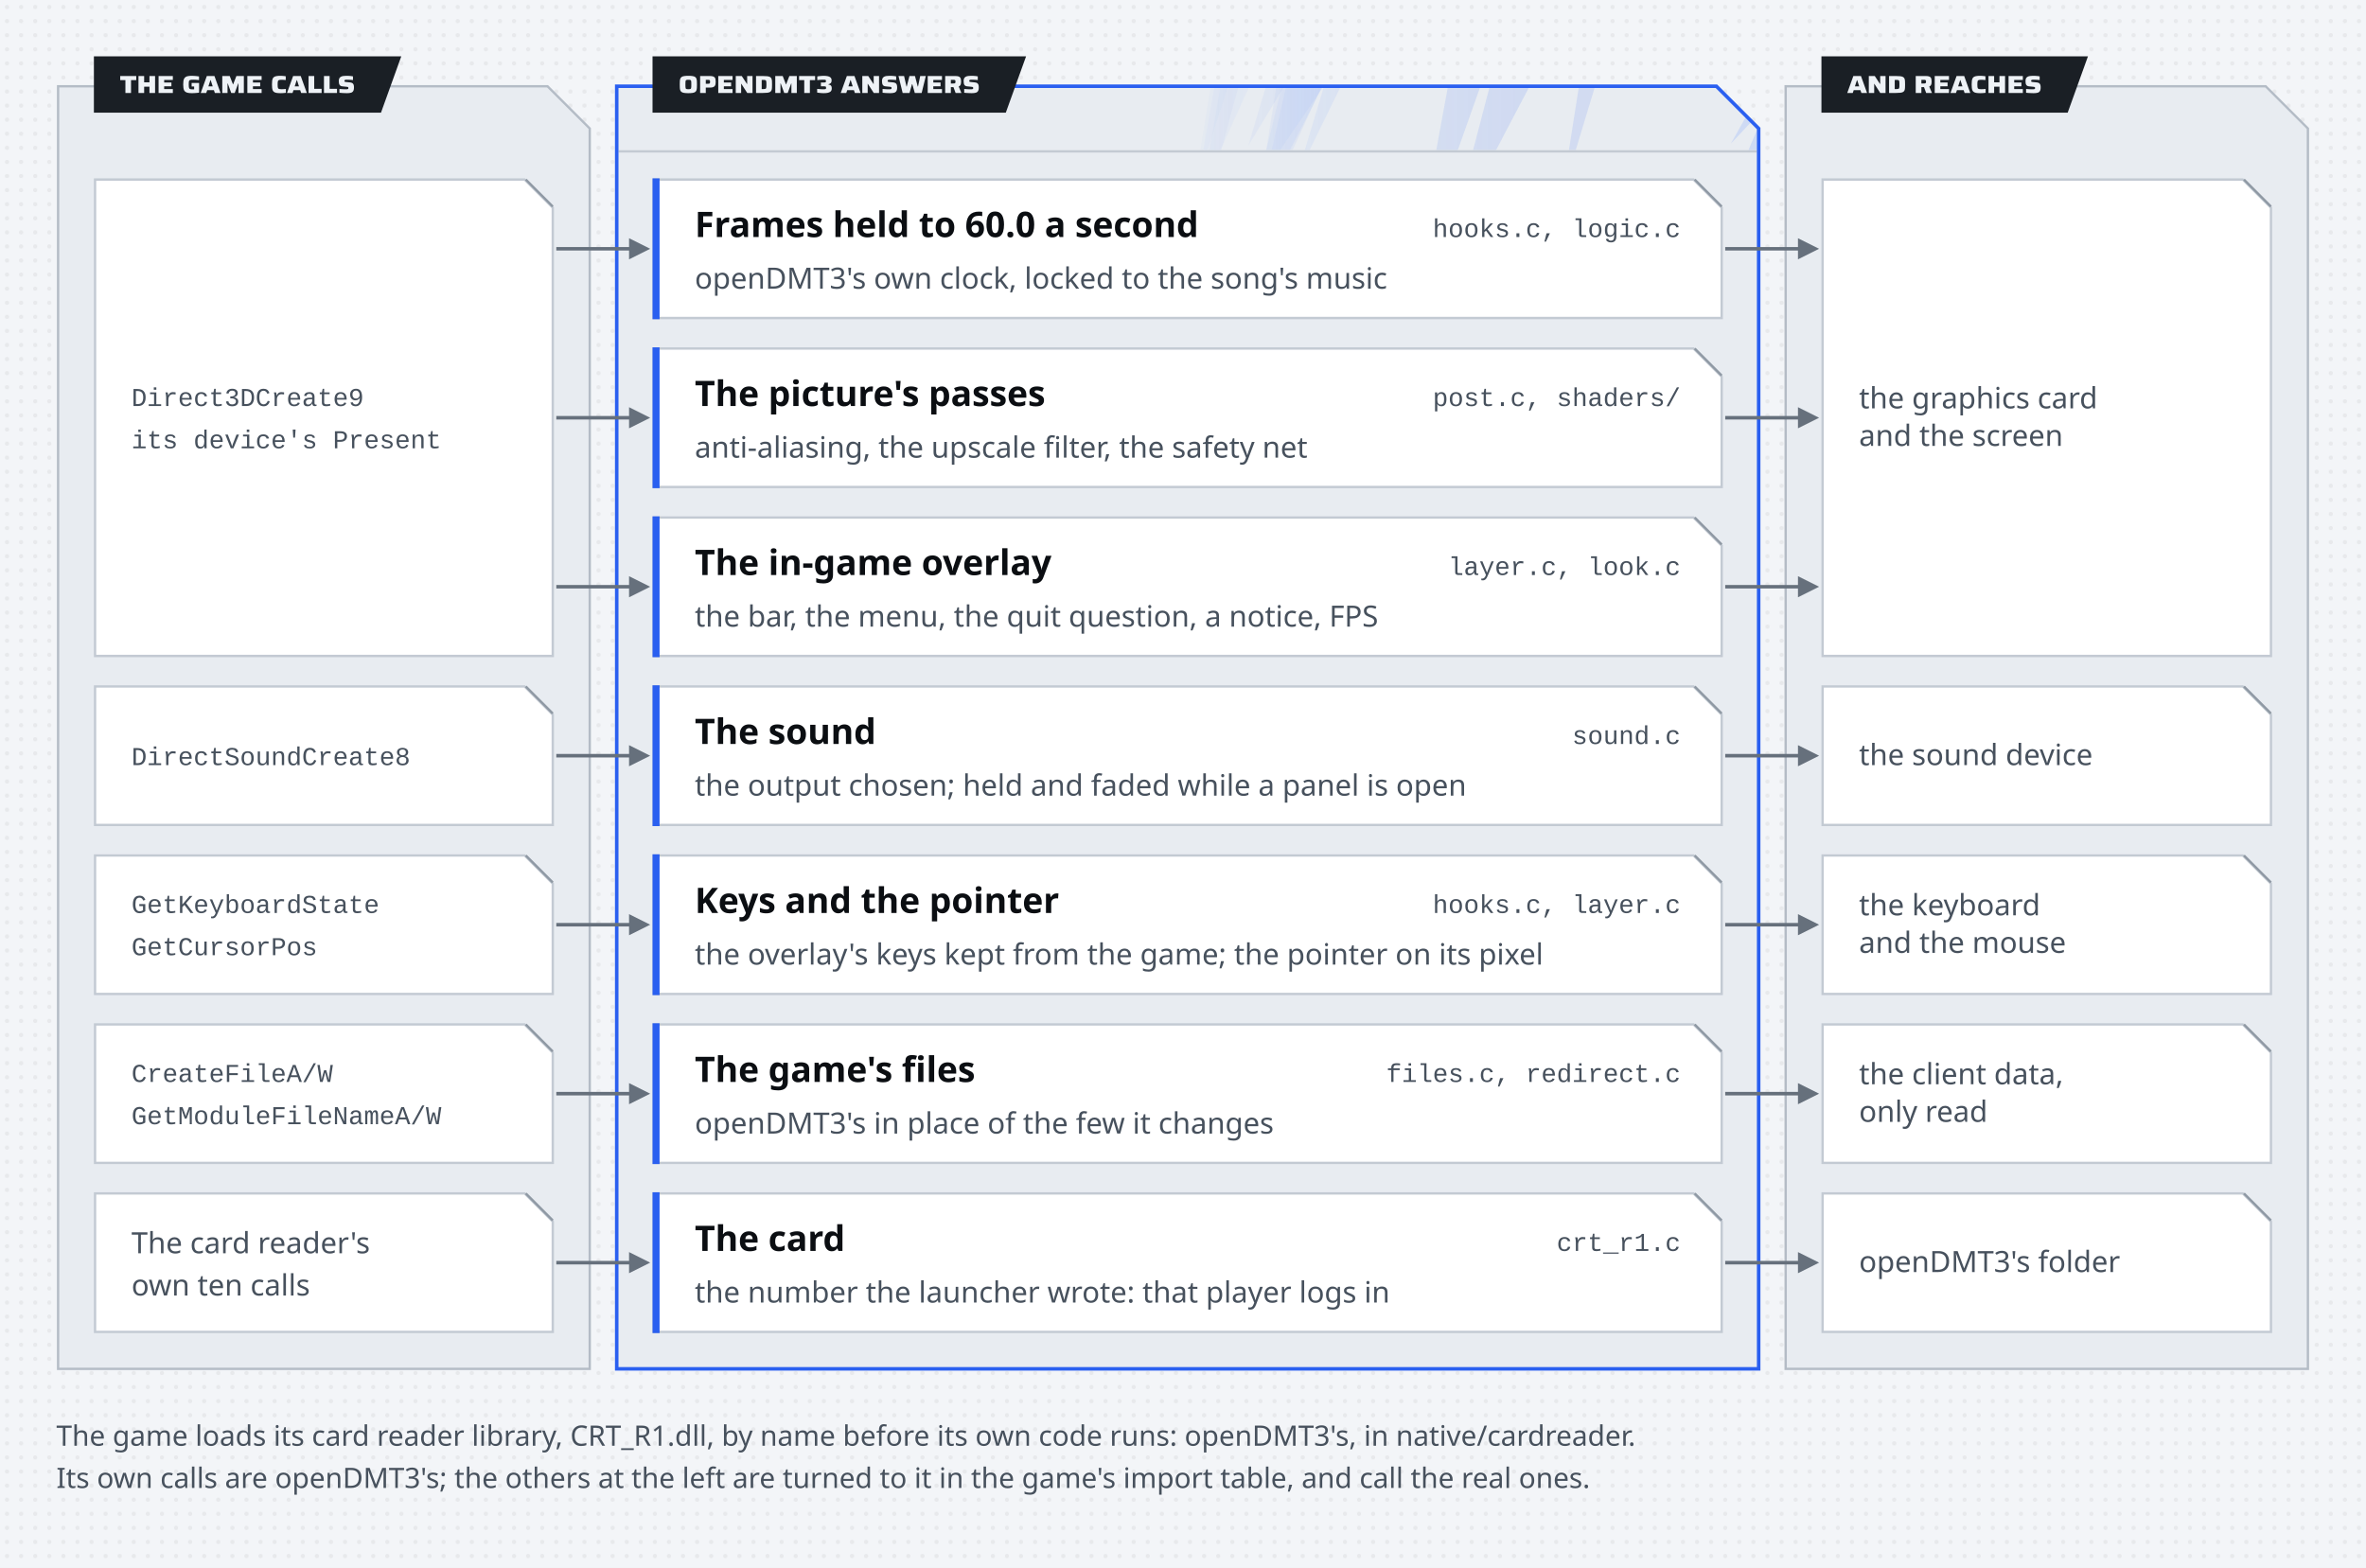
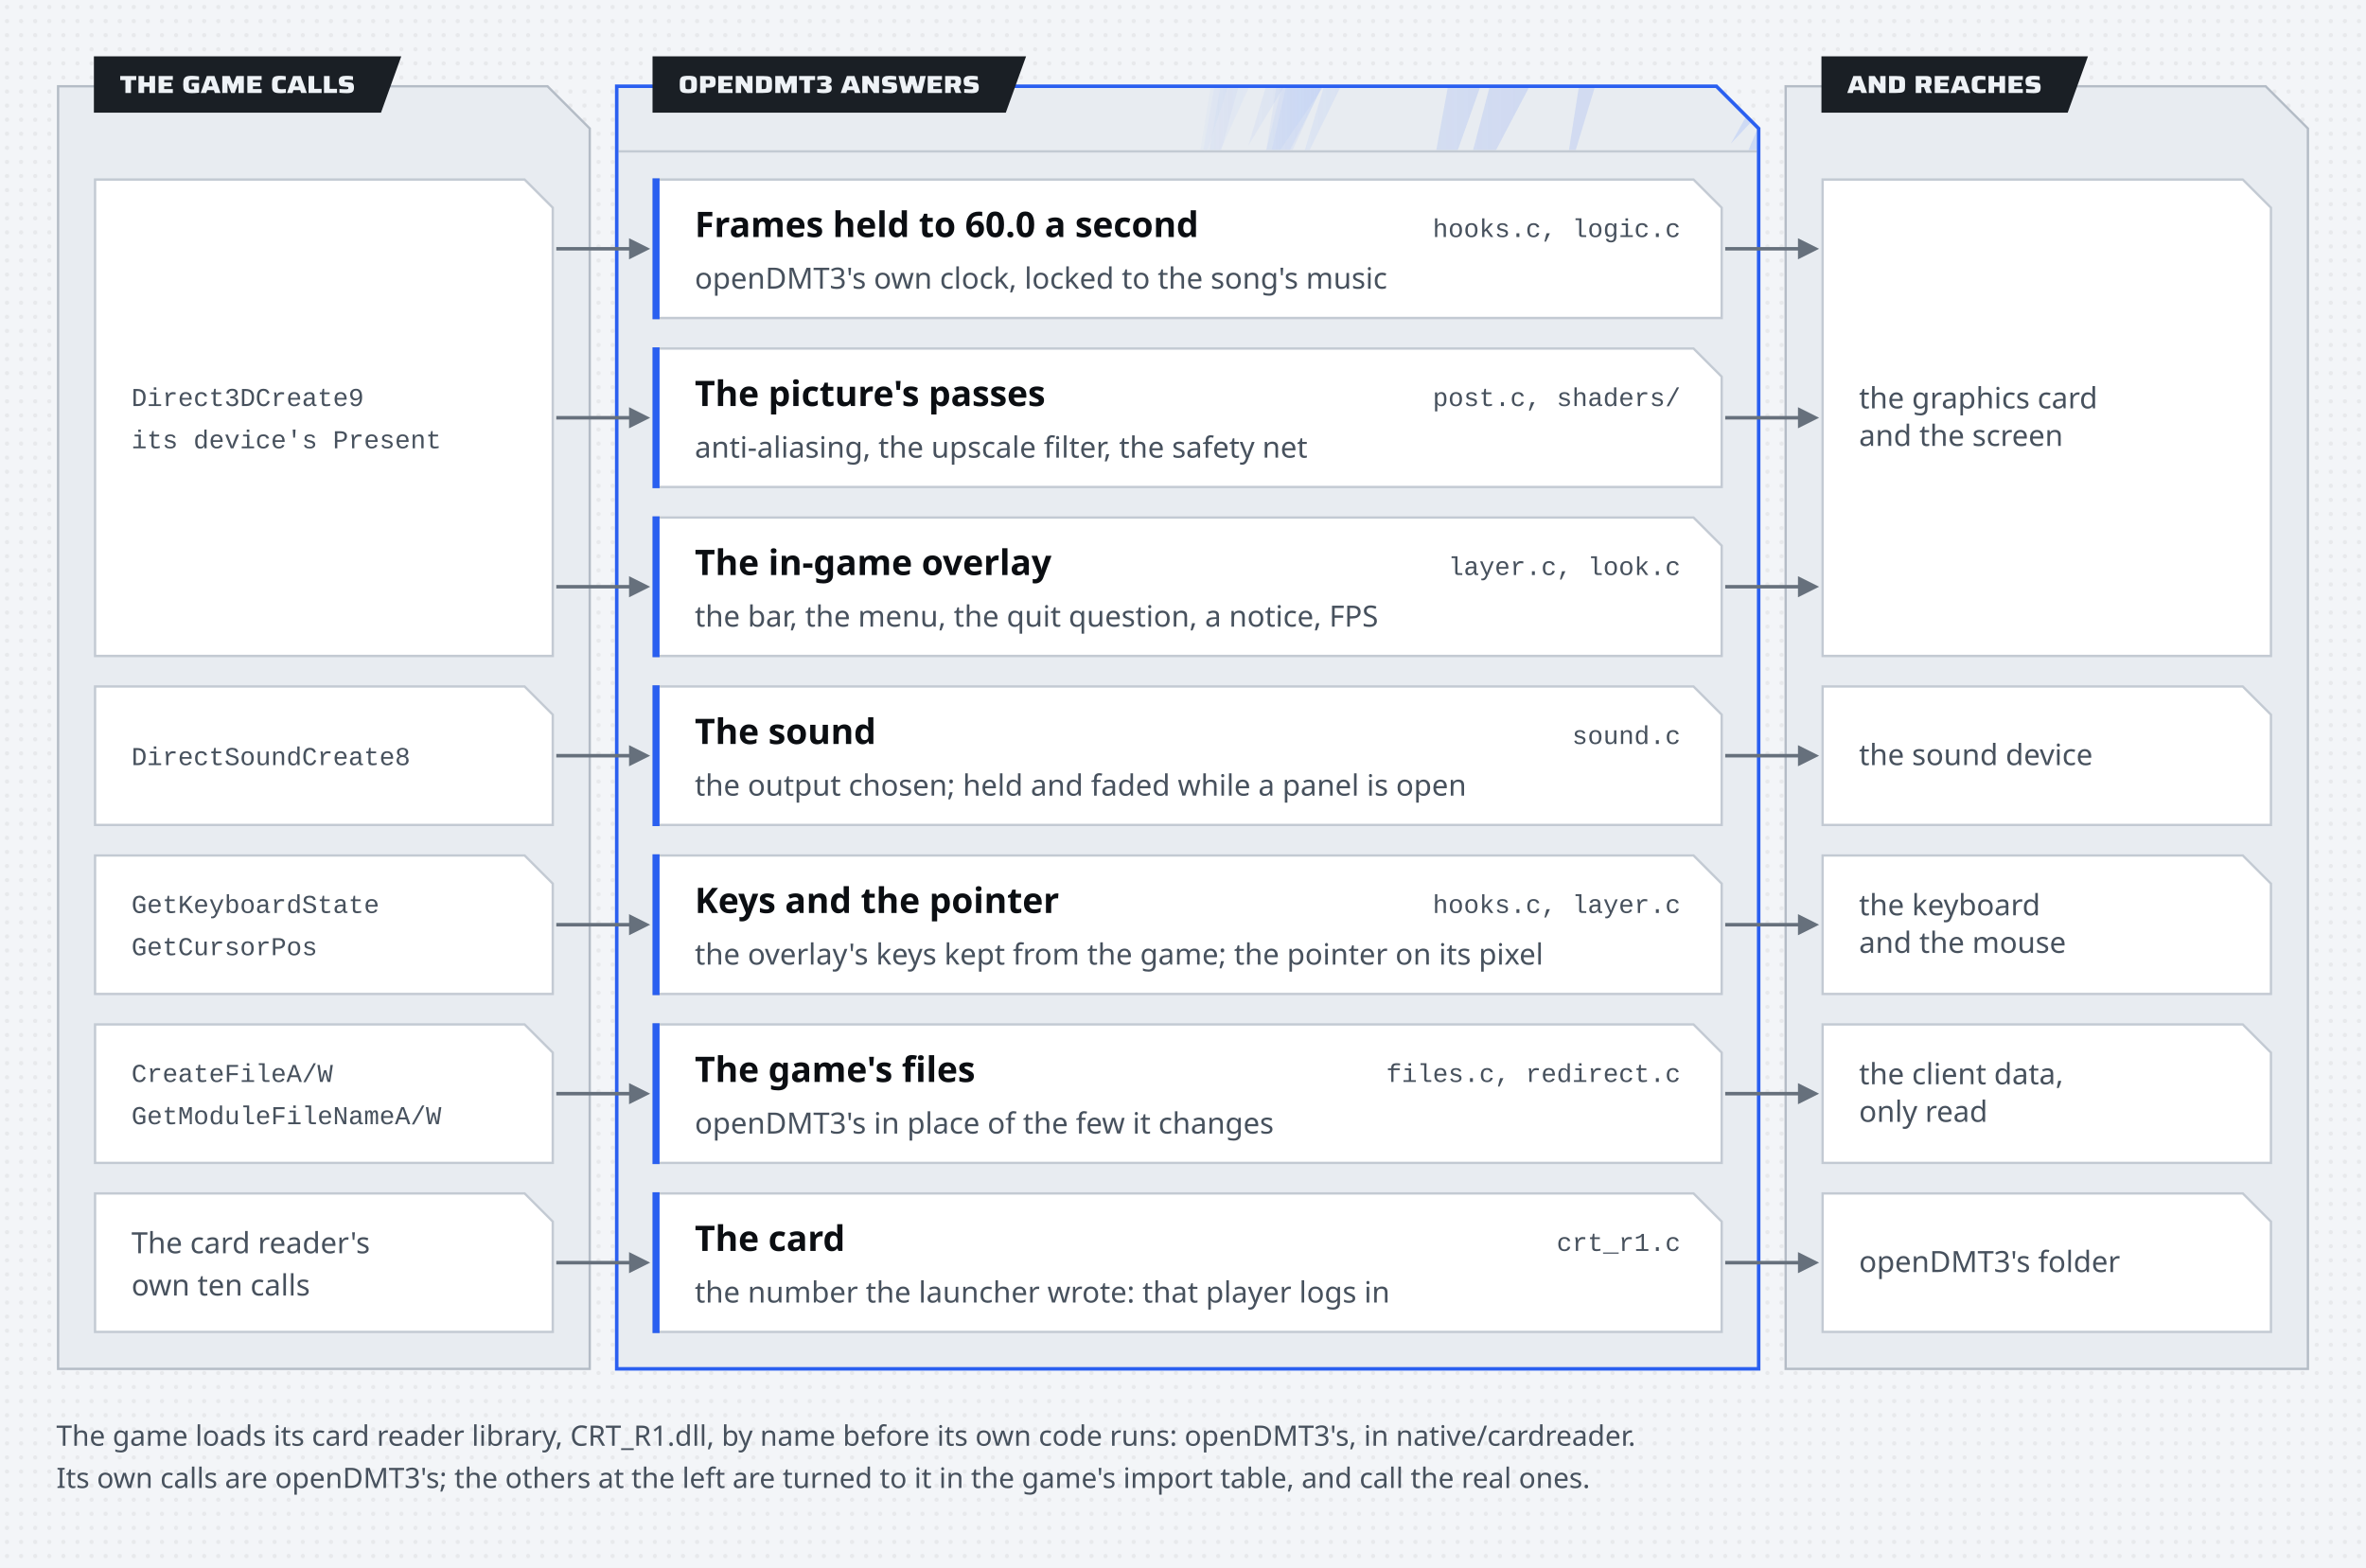
<svg xmlns="http://www.w3.org/2000/svg" viewBox="-24 -24 1008 668" width="1008" height="668" font-family="Pretendard, -apple-system, BlinkMacSystemFont, 'Segoe UI', 'Noto Sans', 'Malgun Gothic', Helvetica, Arial, sans-serif" role="img" aria-label="What openDMT3's card reader library does inside the game's process. The game loads CRT_R1.dll by name before its own code runs: its own calls are openDMT3's, and the game's other calls here are turned to openDMT3's in its import table, which call the real ones. At Direct3D 9's Present: frames held to 60.0 a second, locked to the song's music (hooks.c, logic.c); the picture's passes, anti-aliasing then the upscale filter, with the safety net (post.c, shaders/); and the in-game overlay drawn over the picture (layer.c, look.c, text.c), to the graphics card and the screen. DirectSound: the chosen output, and the music held and faded while a panel is open (sound.c). GetKeyboardState and GetCursorPos: the overlay's keys and clicks never reach the game, and the pointer meets the game pixel under it (hooks.c, layer.c, logic.c). The game's file calls: openDMT3's files in place of the few it changes, the client data only read (files.c, redirect.c). The card reader's own calls: the card number the launcher wrote, so the game logs that player in (crt_r1.c).">
  <defs>
    <clipPath id="sh1">
      <path d="M239.5,13.5 H707.5 L724.5,30.5 V40 H239.5 Z" />
    </clipPath>
    <linearGradient id="ramp3" gradientUnits="userSpaceOnUse" x1="457.6" x2="628.4" y1="0" y2="0">
      <stop offset="0" stop-color="#fff" stop-opacity="0" />
      <stop offset="1" stop-color="#fff" />
    </linearGradient>
    <mask id="fade2">
      <rect x="238" y="12" width="488" height="28" fill="url(#ramp3)" />
    </mask>
    <clipPath id="card4">
      <path d="M16,52 H200 L212,64 V256 H16 Z" />
    </clipPath>
    <clipPath id="card5">
      <path d="M254,52 H698 L710,64 V112 H254 Z" />
    </clipPath>
    <clipPath id="card6">
      <path d="M254,124 H698 L710,136 V184 H254 Z" />
    </clipPath>
    <clipPath id="card7">
      <path d="M254,196 H698 L710,208 V256 H254 Z" />
    </clipPath>
    <clipPath id="card8">
      <path d="M752,52 H932 L944,64 V256 H752 Z" />
    </clipPath>
    <clipPath id="card9">
      <path d="M16,268 H200 L212,280 V328 H16 Z" />
    </clipPath>
    <clipPath id="card10">
      <path d="M254,268 H698 L710,280 V328 H254 Z" />
    </clipPath>
    <clipPath id="card11">
      <path d="M752,268 H932 L944,280 V328 H752 Z" />
    </clipPath>
    <clipPath id="card12">
      <path d="M16,340 H200 L212,352 V400 H16 Z" />
    </clipPath>
    <clipPath id="card13">
      <path d="M254,340 H698 L710,352 V400 H254 Z" />
    </clipPath>
    <clipPath id="card14">
      <path d="M752,340 H932 L944,352 V400 H752 Z" />
    </clipPath>
    <clipPath id="card15">
      <path d="M16,412 H200 L212,424 V472 H16 Z" />
    </clipPath>
    <clipPath id="card16">
      <path d="M254,412 H698 L710,424 V472 H254 Z" />
    </clipPath>
    <clipPath id="card17">
      <path d="M752,412 H932 L944,424 V472 H752 Z" />
    </clipPath>
    <clipPath id="card18">
      <path d="M16,484 H200 L212,496 V544 H16 Z" />
    </clipPath>
    <clipPath id="card19">
      <path d="M254,484 H698 L710,496 V544 H254 Z" />
    </clipPath>
    <clipPath id="card20">
      <path d="M752,484 H932 L944,496 V544 H752 Z" />
    </clipPath>
    <pattern id="dots-light" width="6" height="6" patternUnits="userSpaceOnUse">
      <circle cx="3" cy="3" r="0.9" fill="#0b0e12" fill-opacity="0.05" />
    </pattern>
  </defs>
  <rect x="-24" y="-24" width="1008" height="668" fill="#f3f5f8" />
  <rect x="-24" y="-24" width="1008" height="668" fill="url(#dots-light)" />
  <path d="M0.75,12.75 H209.25 L227.25,30.75 V559.25 H0.75 Z" fill="#e8ecf1" />
  <path d="M0.75,12.75 H209.25 L227.25,30.75 V559.25 H0.75 Z" fill="none" stroke="#b4bcc6" stroke-width="1" />
  <path d="M16,0 H146.957 L138.317,24 H16 Z" fill="#1a1f25" />
  <path fill="#eef2f6" d="M29.43 15.61V10.15H27.22V8.39H34.05V10.15H31.82V15.61Z M35 15.61V8.39H37.41V11.07H39.67V8.39H42.07V15.61H39.67V12.93H37.41V15.61Z M43.56 15.61V8.39H49.64V10.05H45.94V11.16H49.03V12.78H45.94V13.95H49.64V15.61Z M57.83 15.7Q56.89 15.7 56.24 15.59Q55.58 15.48 55.15 15.22Q54.72 14.97 54.48 14.55Q54.25 14.12 54.15 13.5Q54.05 12.87 54.05 12Q54.05 11.13 54.14 10.5Q54.24 9.88 54.48 9.45Q54.72 9.03 55.14 8.77Q55.56 8.51 56.21 8.41Q56.85 8.3 57.77 8.3Q58.2 8.3 58.73 8.34Q59.26 8.38 59.8 8.43Q60.34 8.48 60.79 8.57V10.12Q60.4 10.08 59.99 10.04Q59.57 10 59.21 9.98Q58.85 9.96 58.62 9.96Q58 9.96 57.59 9.98Q57.18 10 56.94 10.1Q56.7 10.2 56.59 10.43Q56.47 10.65 56.44 11.03Q56.41 11.41 56.41 12Q56.41 12.51 56.44 12.88Q56.46 13.24 56.55 13.48Q56.64 13.71 56.81 13.84Q56.98 13.96 57.25 14.02Q57.52 14.07 57.93 14.07Q58.02 14.07 58.16 14.06Q58.3 14.06 58.45 14.05Q58.59 14.05 58.71 14.05V12.84H57.64V11.35H60.82V15.48Q60.37 15.54 59.83 15.59Q59.29 15.64 58.77 15.67Q58.25 15.7 57.83 15.7Z M61.52 15.61 64.12 8.39H67.36L69.96 15.61H67.54L67.13 14.41H64.28L63.87 15.61ZM64.78 12.81H66.62L65.76 10.15H65.65Z M70.7 15.61V8.39H73.87L75.25 11.93H75.34L76.71 8.39H79.89V15.61H77.59V11.55H77.49L76 15.61H74.52L73.03 11.55H72.93V15.61Z M81.38 15.61V8.39H87.46V10.05H83.76V11.16H86.85V12.78H83.76V13.95H87.46V15.61Z M95.47 15.7Q94.52 15.7 93.87 15.59Q93.22 15.49 92.82 15.23Q92.43 14.98 92.22 14.56Q92.02 14.13 91.94 13.5Q91.87 12.87 91.87 12Q91.87 11.13 91.94 10.5Q92.01 9.87 92.21 9.44Q92.41 9.02 92.81 8.77Q93.21 8.51 93.86 8.41Q94.52 8.3 95.47 8.3Q95.85 8.3 96.26 8.33Q96.67 8.36 97.06 8.4Q97.44 8.44 97.74 8.5V10.1Q97.26 10.06 96.93 10.04Q96.6 10.02 96.41 10Q96.21 9.99 96.07 9.99Q95.55 9.99 95.22 10.03Q94.88 10.07 94.7 10.18Q94.52 10.29 94.43 10.51Q94.34 10.73 94.31 11.09Q94.28 11.45 94.28 12Q94.28 12.55 94.31 12.91Q94.34 13.28 94.43 13.5Q94.52 13.71 94.7 13.82Q94.88 13.93 95.22 13.97Q95.55 14.01 96.07 14.01Q96.46 14.01 96.94 13.97Q97.42 13.94 97.79 13.9V15.54Q97.51 15.58 97.11 15.62Q96.72 15.65 96.29 15.68Q95.87 15.7 95.47 15.7Z M98.28 15.61 100.88 8.39H104.12L106.72 15.61H104.3L103.89 14.41H101.04L100.63 15.61ZM101.54 12.81H103.38L102.52 10.15H102.41Z M107.46 15.61V8.39H109.87V13.85H113.02V15.61Z M114.02 15.61V8.39H116.43V13.85H119.58V15.61Z M123.83 15.7Q123.32 15.7 122.72 15.67Q122.13 15.64 121.58 15.61Q121.03 15.57 120.6 15.52V13.91Q121.05 13.94 121.5 13.97Q121.95 14.01 122.36 14.02Q122.77 14.04 123.05 14.04Q123.59 14.04 123.86 14.02Q124.14 14 124.25 13.93Q124.33 13.89 124.37 13.83Q124.4 13.76 124.4 13.67Q124.41 13.57 124.41 13.47Q124.41 13.31 124.38 13.22Q124.35 13.13 124.25 13.09Q124.15 13.04 123.94 13.01Q123.74 12.98 123.4 12.95L121.86 12.79Q121.41 12.75 121.11 12.58Q120.82 12.42 120.65 12.13Q120.48 11.84 120.41 11.43Q120.34 11.02 120.34 10.48Q120.34 9.76 120.59 9.33Q120.84 8.9 121.27 8.68Q121.7 8.45 122.28 8.38Q122.85 8.3 123.52 8.3Q123.99 8.3 124.51 8.32Q125.03 8.35 125.53 8.4Q126.03 8.45 126.38 8.54V10.11Q126.04 10.06 125.58 10.03Q125.13 9.99 124.68 9.98Q124.23 9.96 123.85 9.96Q123.52 9.96 123.3 9.98Q123.09 10 122.96 10.06Q122.82 10.11 122.79 10.2Q122.75 10.3 122.75 10.45Q122.75 10.62 122.79 10.72Q122.82 10.81 122.98 10.87Q123.14 10.92 123.48 10.95L125.02 11.1Q125.34 11.13 125.63 11.2Q125.91 11.28 126.14 11.43Q126.37 11.58 126.54 11.87Q126.62 12.01 126.69 12.22Q126.75 12.42 126.78 12.7Q126.8 12.98 126.8 13.33Q126.8 13.98 126.66 14.41Q126.51 14.85 126.24 15.11Q125.96 15.37 125.59 15.49Q125.22 15.61 124.78 15.65Q124.33 15.7 123.83 15.7Z" />
  <path d="M238.75,12.75 H707.25 L725.25,30.75 V559.25 H238.75 Z" fill="#e8ecf1" />
  <path d="M239.5,40.5 H724.5" stroke="#c3cad3" stroke-width="1" />
  <g clip-path="url(#sh1)" mask="url(#fade2)">
    <path d="M595.9,-3.7 L622.9,-32.9 L578.1,93.5 Z" fill="#2a5ff0" fill-opacity="0.14" />
    <path d="M522.7,-5.7 L558.9,-30.7 L509.5,77.7 Z" fill="#2a5ff0" fill-opacity="0.13" />
    <path d="M497.0,6.8 L512.2,-19.1 L482.0,93.2 Z" fill="#2a5ff0" fill-opacity="0.16" />
    <path d="M650.9,-1.3 L665.4,-19.7 L641.3,59.8 Z" fill="#2a5ff0" fill-opacity="0.12" />
    <path d="M524.2,-17.0 L551.2,-33.6 L507.8,38.1 Z" fill="#2a5ff0" fill-opacity="0.15" />
    <path d="M614.1,-0.3 L646.7,-23.5 L593.9,77.0 Z" fill="#2a5ff0" fill-opacity="0.13" />
    <path d="M744.9,14.6 L778.7,-8.7 L727.3,92.4 Z" fill="#5b8cff" fill-opacity="0.18" />
    <path d="M551.2,-24.3 L576.4,-46.7 L528.7,50.6 Z" fill="#5b8cff" fill-opacity="0.19" />
    <path d="M734.1,8.4 L753.9,-5.1 L715.4,53.2 Z" fill="#5b8cff" fill-opacity="0.19" />
    <path d="M740.2,-10.5 L771.8,-24.8 L713.4,37.2 Z" fill="#5b8cff" fill-opacity="0.18" />
    <path d="M496.1,-13.2 L531.3,-38.0 L482.6,69.4 Z" fill="#5b8cff" fill-opacity="0.18" />
    <path d="M499.9,-24.7 L518.8,-47.5 L486.7,51.4 Z" fill="#5b8cff" fill-opacity="0.19" />
    <path d="M524.4,3.5 L556.4,-11.4 L512.1,53.5 Z" fill="#5b8cff" fill-opacity="0.19" />
    <path d="M530.4,-15.9 L566.9,-40.7 L511.7,67.0 Z" fill="#5b8cff" fill-opacity="0.21" />
  </g>
  <path d="M238.75,12.75 H707.25 L725.25,30.75 V559.25 H238.75 Z" fill="none" stroke="#2a5ff0" stroke-width="1.5" />
  <path d="M254,0 H413.149 L404.51,24 H254 Z" fill="#1a1f25" />
  <path fill="#eef2f6" d="M269.26 15.7Q268.19 15.7 267.5 15.59Q266.82 15.49 266.43 15.23Q266.04 14.98 265.86 14.56Q265.68 14.14 265.64 13.51Q265.6 12.88 265.6 12.01Q265.6 11.14 265.64 10.5Q265.68 9.87 265.86 9.45Q266.04 9.03 266.43 8.77Q266.82 8.51 267.5 8.41Q268.19 8.3 269.26 8.3Q270.34 8.3 271.03 8.41Q271.72 8.51 272.11 8.77Q272.5 9.03 272.67 9.45Q272.84 9.87 272.89 10.5Q272.93 11.14 272.93 12.01Q272.93 12.88 272.89 13.51Q272.84 14.14 272.67 14.56Q272.5 14.98 272.11 15.23Q271.72 15.49 271.03 15.59Q270.34 15.7 269.26 15.7ZM269.26 14.01Q269.64 14.01 269.87 13.98Q270.1 13.95 270.23 13.86Q270.37 13.76 270.43 13.55Q270.49 13.33 270.51 12.96Q270.52 12.59 270.52 12.01Q270.52 11.42 270.51 11.05Q270.49 10.68 270.43 10.46Q270.37 10.25 270.23 10.15Q270.1 10.05 269.87 10.02Q269.64 9.99 269.26 9.99Q268.91 9.99 268.67 10.02Q268.43 10.05 268.3 10.15Q268.16 10.25 268.1 10.46Q268.05 10.68 268.03 11.05Q268.01 11.42 268.01 12.01Q268.01 12.59 268.03 12.96Q268.05 13.33 268.1 13.55Q268.16 13.76 268.3 13.86Q268.43 13.95 268.67 13.98Q268.91 14.01 269.26 14.01Z M274.28 15.61V8.39H278.49Q279.27 8.39 279.75 8.55Q280.24 8.71 280.49 9.02Q280.74 9.33 280.82 9.79Q280.91 10.26 280.91 10.86Q280.91 11.41 280.83 11.86Q280.75 12.31 280.5 12.64Q280.26 12.97 279.77 13.14Q279.29 13.31 278.48 13.31H276.69V15.61ZM276.69 11.7H277.48Q277.84 11.7 278.05 11.66Q278.25 11.63 278.35 11.54Q278.44 11.45 278.48 11.29Q278.51 11.12 278.51 10.86Q278.51 10.58 278.48 10.41Q278.45 10.25 278.35 10.16Q278.25 10.08 278.05 10.05Q277.85 10.02 277.5 10.02H276.69Z M282.01 15.61V8.39H288.09V10.05H284.39V11.16H287.48V12.78H284.39V13.95H288.09V15.61Z M289.46 15.61V8.39H292.01L294.24 11.79H294.32V8.39H296.6V15.61H294.35L291.82 11.69H291.75V15.61Z M298.1 15.61V8.39H301.05Q302.19 8.39 302.92 8.48Q303.65 8.58 304.06 8.81Q304.47 9.05 304.65 9.46Q304.84 9.87 304.88 10.49Q304.92 11.12 304.92 12Q304.92 12.89 304.88 13.52Q304.84 14.14 304.65 14.55Q304.47 14.96 304.06 15.19Q303.65 15.42 302.92 15.52Q302.19 15.61 301.05 15.61ZM300.51 13.95H301.03Q301.47 13.95 301.74 13.93Q302.02 13.9 302.18 13.81Q302.34 13.71 302.41 13.51Q302.49 13.3 302.5 12.93Q302.52 12.57 302.52 12.01Q302.52 11.44 302.5 11.07Q302.47 10.7 302.41 10.49Q302.34 10.29 302.18 10.19Q302.01 10.09 301.74 10.07Q301.47 10.05 301.03 10.05H300.51Z M306.29 15.61V8.39H309.46L310.83 11.93H310.93L312.29 8.39H315.47V15.61H313.17V11.55H313.08L311.59 15.61H310.11L308.62 11.55H308.51V15.61Z M318.64 15.61V10.15H316.44V8.39H323.26V10.15H321.04V15.61Z M326.88 15.7Q326.46 15.7 325.97 15.66Q325.48 15.62 325 15.57Q324.52 15.52 324.14 15.44V13.88Q324.59 13.92 325.08 13.96Q325.57 14 326.01 14.02Q326.45 14.04 326.76 14.04Q327.22 14.04 327.48 14.01Q327.74 13.97 327.84 13.85Q327.95 13.72 327.95 13.43Q327.95 13.14 327.87 13Q327.8 12.86 327.6 12.82Q327.4 12.78 327.03 12.78H325.73V11.15H327.02Q327.38 11.15 327.56 11.11Q327.75 11.07 327.82 10.93Q327.89 10.8 327.89 10.56Q327.89 10.27 327.8 10.14Q327.71 10.02 327.44 9.99Q327.17 9.96 326.62 9.96Q326.26 9.96 325.81 9.99Q325.36 10.02 324.94 10.05Q324.51 10.09 324.2 10.13V8.56Q324.58 8.48 325.04 8.43Q325.5 8.38 325.99 8.34Q326.48 8.3 326.89 8.3Q327.91 8.3 328.57 8.45Q329.24 8.59 329.61 8.84Q329.98 9.09 330.14 9.44Q330.3 9.79 330.3 10.23Q330.3 11 329.94 11.38Q329.59 11.75 328.86 11.91V11.95Q329.34 12.05 329.68 12.23Q330.02 12.4 330.19 12.73Q330.36 13.07 330.36 13.67Q330.36 14.09 330.23 14.46Q330.09 14.82 329.73 15.1Q329.36 15.38 328.67 15.54Q327.98 15.7 326.88 15.7Z M334.19 15.61 336.79 8.39H340.03L342.63 15.61H340.21L339.8 14.41H336.95L336.54 15.61ZM337.45 12.81H339.29L338.43 10.15H338.32Z M343.37 15.61V8.39H345.91L348.15 11.79H348.22V8.39H350.51V15.61H348.25L345.72 11.69H345.66V15.61Z M355.25 15.7Q354.73 15.7 354.14 15.67Q353.55 15.64 353 15.61Q352.44 15.57 352.01 15.52V13.91Q352.46 13.94 352.92 13.97Q353.37 14.01 353.78 14.02Q354.19 14.04 354.47 14.04Q355.01 14.04 355.28 14.02Q355.55 14 355.67 13.93Q355.75 13.89 355.78 13.83Q355.81 13.76 355.82 13.67Q355.82 13.57 355.82 13.47Q355.82 13.31 355.79 13.22Q355.76 13.13 355.66 13.09Q355.56 13.04 355.36 13.01Q355.15 12.98 354.82 12.95L353.27 12.79Q352.82 12.75 352.53 12.58Q352.23 12.42 352.07 12.13Q351.9 11.84 351.83 11.43Q351.76 11.02 351.76 10.48Q351.76 9.76 352.01 9.33Q352.25 8.9 352.69 8.68Q353.12 8.45 353.69 8.38Q354.27 8.3 354.93 8.3Q355.4 8.3 355.92 8.32Q356.44 8.35 356.94 8.4Q357.44 8.45 357.8 8.54V10.11Q357.45 10.06 357 10.03Q356.55 9.99 356.1 9.98Q355.65 9.96 355.27 9.96Q354.93 9.96 354.72 9.98Q354.5 10 354.38 10.06Q354.24 10.11 354.2 10.2Q354.17 10.3 354.17 10.45Q354.17 10.62 354.2 10.72Q354.24 10.81 354.4 10.87Q354.55 10.92 354.9 10.95L356.43 11.1Q356.76 11.13 357.04 11.2Q357.33 11.28 357.56 11.43Q357.79 11.58 357.96 11.87Q358.04 12.01 358.1 12.22Q358.17 12.42 358.19 12.7Q358.22 12.98 358.22 13.33Q358.22 13.98 358.07 14.41Q357.92 14.85 357.65 15.11Q357.38 15.37 357.01 15.49Q356.63 15.61 356.19 15.65Q355.75 15.7 355.25 15.7Z M360.56 15.61 358.79 8.39H361.17L362.2 12.89H362.3L363.46 8.39H365.81L367 12.89H367.1L368.04 8.39H370.43L368.66 15.61H365.74L364.66 11.83H364.56L363.48 15.61Z M371.24 15.61V8.39H377.32V10.05H373.62V11.16H376.71V12.78H373.62V13.95H377.32V15.61Z M378.68 15.61V8.39H383.01Q383.8 8.39 384.29 8.54Q384.77 8.69 385.03 8.99Q385.28 9.29 385.37 9.73Q385.46 10.17 385.46 10.75Q385.46 11.24 385.38 11.65Q385.31 12.06 385.09 12.37Q384.88 12.68 384.44 12.87L385.59 15.61H383.12L382.04 12.68L382.67 13Q382.52 13.09 382.36 13.11Q382.21 13.12 382.1 13.12H381.1V15.61ZM381.1 11.58H381.95Q382.34 11.58 382.56 11.55Q382.78 11.52 382.89 11.43Q383 11.35 383.03 11.2Q383.06 11.04 383.06 10.78Q383.06 10.53 383.03 10.38Q383 10.23 382.89 10.15Q382.78 10.07 382.56 10.04Q382.35 10.02 381.96 10.02H381.1Z M390.02 15.7Q389.51 15.7 388.92 15.67Q388.32 15.64 387.77 15.61Q387.22 15.57 386.79 15.52V13.91Q387.24 13.94 387.69 13.97Q388.14 14.01 388.55 14.02Q388.96 14.04 389.25 14.04Q389.78 14.04 390.05 14.02Q390.33 14 390.44 13.93Q390.53 13.89 390.56 13.83Q390.59 13.76 390.6 13.67Q390.6 13.57 390.6 13.47Q390.6 13.31 390.57 13.22Q390.54 13.13 390.44 13.09Q390.34 13.04 390.13 13.01Q389.93 12.98 389.59 12.95L388.05 12.79Q387.6 12.75 387.3 12.58Q387.01 12.42 386.84 12.13Q386.67 11.84 386.61 11.43Q386.54 11.02 386.54 10.48Q386.54 9.76 386.78 9.33Q387.03 8.9 387.46 8.68Q387.89 8.45 388.47 8.38Q389.05 8.3 389.71 8.3Q390.18 8.3 390.7 8.32Q391.22 8.35 391.72 8.4Q392.22 8.45 392.57 8.54V10.11Q392.23 10.06 391.78 10.03Q391.33 9.99 390.87 9.98Q390.42 9.96 390.04 9.96Q389.71 9.96 389.49 9.98Q389.28 10 389.15 10.06Q389.02 10.11 388.98 10.2Q388.94 10.3 388.94 10.45Q388.94 10.62 388.98 10.72Q389.02 10.81 389.17 10.87Q389.33 10.92 389.68 10.95L391.21 11.1Q391.54 11.13 391.82 11.2Q392.1 11.28 392.33 11.43Q392.56 11.58 392.73 11.87Q392.82 12.01 392.88 12.22Q392.94 12.42 392.97 12.7Q392.99 12.98 392.99 13.33Q392.99 13.98 392.85 14.41Q392.7 14.85 392.43 15.11Q392.15 15.37 391.78 15.49Q391.41 15.61 390.97 15.65Q390.53 15.7 390.02 15.7Z" />
  <path d="M736.75,12.75 H941.25 L959.25,30.75 V559.25 H736.75 Z" fill="#e8ecf1" />
  <path d="M736.75,12.75 H941.25 L959.25,30.75 V559.25 H736.75 Z" fill="none" stroke="#b4bcc6" stroke-width="1" />
  <path d="M752,0 H865.548 L856.908,24 H752 Z" fill="#1a1f25" />
  <path fill="#eef2f6" d="M763 15.61 765.59 8.39H768.84L771.43 15.61H769.02L768.61 14.41H765.75L765.34 15.61ZM766.25 12.81H768.09L767.23 10.15H767.13Z M772.18 15.61V8.39H774.72L776.95 11.79H777.03V8.39H779.32V15.61H777.06L774.53 11.69H774.47V15.61Z M780.81 15.61V8.39H783.76Q784.9 8.39 785.63 8.48Q786.36 8.58 786.77 8.81Q787.18 9.05 787.37 9.46Q787.55 9.87 787.59 10.49Q787.63 11.12 787.63 12Q787.63 12.89 787.59 13.52Q787.55 14.14 787.37 14.55Q787.18 14.96 786.77 15.19Q786.36 15.42 785.63 15.52Q784.9 15.61 783.76 15.61ZM783.22 13.95H783.74Q784.18 13.95 784.46 13.93Q784.74 13.9 784.89 13.81Q785.05 13.71 785.12 13.51Q785.2 13.3 785.21 12.93Q785.23 12.57 785.23 12.01Q785.23 11.44 785.21 11.07Q785.19 10.7 785.12 10.49Q785.05 10.29 784.89 10.19Q784.72 10.09 784.45 10.07Q784.18 10.05 783.74 10.05H783.22Z M792.17 15.61V8.39H796.5Q797.28 8.39 797.77 8.54Q798.26 8.69 798.51 8.99Q798.76 9.29 798.85 9.73Q798.94 10.17 798.94 10.75Q798.94 11.24 798.87 11.65Q798.79 12.06 798.58 12.37Q798.36 12.68 797.92 12.87L799.08 15.61H796.61L795.53 12.68L796.16 13Q796 13.09 795.85 13.11Q795.7 13.12 795.58 13.12H794.58V15.61ZM794.58 11.58H795.43Q795.82 11.58 796.04 11.55Q796.26 11.52 796.37 11.43Q796.48 11.35 796.52 11.2Q796.55 11.04 796.55 10.78Q796.55 10.53 796.52 10.38Q796.48 10.23 796.37 10.15Q796.26 10.07 796.05 10.04Q795.83 10.02 795.45 10.02H794.58Z M800.26 15.61V8.39H806.34V10.05H802.65V11.16H805.74V12.78H802.65V13.95H806.34V15.61Z M806.97 15.61 809.57 8.39H812.81L815.41 15.61H812.99L812.58 14.41H809.73L809.32 15.61ZM810.23 12.81H812.07L811.21 10.15H811.1Z M819.61 15.7Q818.65 15.7 818 15.59Q817.36 15.49 816.96 15.23Q816.56 14.98 816.36 14.56Q816.15 14.13 816.08 13.5Q816 12.87 816 12Q816 11.13 816.07 10.5Q816.14 9.87 816.35 9.44Q816.55 9.02 816.95 8.77Q817.35 8.51 818 8.41Q818.65 8.3 819.61 8.3Q819.98 8.3 820.39 8.33Q820.8 8.36 821.19 8.4Q821.58 8.44 821.87 8.5V10.1Q821.39 10.06 821.07 10.04Q820.74 10.02 820.54 10Q820.34 9.99 820.2 9.99Q819.69 9.99 819.35 10.03Q819.02 10.07 818.83 10.18Q818.65 10.29 818.56 10.51Q818.47 10.73 818.45 11.09Q818.42 11.45 818.42 12Q818.42 12.55 818.45 12.91Q818.47 13.28 818.56 13.5Q818.65 13.71 818.83 13.82Q819.02 13.93 819.35 13.97Q819.69 14.01 820.2 14.01Q820.59 14.01 821.08 13.97Q821.56 13.94 821.93 13.9V15.54Q821.64 15.58 821.25 15.62Q820.86 15.65 820.43 15.68Q820 15.7 819.61 15.7Z M823.17 15.61V8.39H825.57V11.07H827.84V8.39H830.23V15.61H827.84V12.93H825.57V15.61Z M831.72 15.61V8.39H837.8V10.05H834.11V11.16H837.19V12.78H834.11V13.95H837.8V15.61Z M842.42 15.7Q841.91 15.7 841.31 15.67Q840.72 15.64 840.17 15.61Q839.62 15.57 839.19 15.52V13.91Q839.64 13.94 840.09 13.97Q840.54 14.01 840.95 14.02Q841.36 14.04 841.65 14.04Q842.18 14.04 842.45 14.02Q842.73 14 842.84 13.93Q842.93 13.89 842.96 13.83Q842.99 13.76 842.99 13.67Q843 13.57 843 13.47Q843 13.31 842.97 13.22Q842.94 13.13 842.84 13.09Q842.74 13.04 842.53 13.01Q842.33 12.98 841.99 12.95L840.45 12.79Q840 12.75 839.7 12.58Q839.41 12.42 839.24 12.13Q839.07 11.84 839 11.43Q838.94 11.02 838.94 10.48Q838.94 9.76 839.18 9.33Q839.43 8.9 839.86 8.68Q840.29 8.45 840.87 8.38Q841.45 8.3 842.11 8.3Q842.58 8.3 843.1 8.32Q843.62 8.35 844.12 8.4Q844.62 8.45 844.97 8.54V10.11Q844.63 10.06 844.18 10.03Q843.72 9.99 843.27 9.98Q842.82 9.96 842.44 9.96Q842.11 9.96 841.89 9.98Q841.68 10 841.55 10.06Q841.41 10.11 841.38 10.2Q841.34 10.3 841.34 10.45Q841.34 10.62 841.38 10.72Q841.41 10.81 841.57 10.87Q841.73 10.92 842.08 10.95L843.61 11.1Q843.93 11.13 844.22 11.2Q844.5 11.28 844.73 11.43Q844.96 11.58 845.13 11.87Q845.22 12.01 845.28 12.22Q845.34 12.42 845.37 12.7Q845.39 12.98 845.39 13.33Q845.39 13.98 845.25 14.41Q845.1 14.85 844.83 15.11Q844.55 15.37 844.18 15.49Q843.81 15.61 843.37 15.65Q842.93 15.7 842.42 15.7Z" />
  <path d="M16.5,52.5 H199.5 L211.5,64.5 V255.5 H16.5 Z" fill="#ffffff" stroke="#c3cad3" stroke-width="1" />
-   <path d="M200,52.5 L211.5,64" stroke="#8f99a4" stroke-opacity="1" stroke-width="1" />
  <text x="32" y="149" font-size="11" font-family="ui-monospace, SFMono-Regular, 'SF Mono', Menlo, Consolas, 'Liberation Mono', 'DejaVu Sans Mono', monospace" fill="#47515d" text-anchor="start" data-box="32,204">Direct3DCreate9</text>
  <text x="32" y="167" font-size="11" font-family="ui-monospace, SFMono-Regular, 'SF Mono', Menlo, Consolas, 'Liberation Mono', 'DejaVu Sans Mono', monospace" fill="#47515d" text-anchor="start" data-box="32,204">its device's Present</text>
  <path d="M254.5,52.5 H697.5 L709.5,64.5 V111.5 H254.5 Z" fill="#ffffff" stroke="#c3cad3" stroke-width="1" />
-   <path d="M698,52.5 L709.5,64" stroke="#8f99a4" stroke-opacity="1" stroke-width="1" />
  <rect x="254" y="52" width="3" height="60" fill="#2a5ff0" clip-path="url(#card5)" />
  <text x="272" y="77" font-size="15" font-weight="600" fill="#0b0e12" text-anchor="start" data-box="272,560">Frames held to 60.0 a second</text>
  <text x="692" y="77" font-size="11" font-family="ui-monospace, SFMono-Regular, 'SF Mono', Menlo, Consolas, 'Liberation Mono', 'DejaVu Sans Mono', monospace" fill="#47515d" text-anchor="end" data-box="550,698">hooks.c, logic.c</text>
  <text x="272" y="99" font-size="12.5" fill="#47515d" text-anchor="start" data-box="272,700">openDMT3's own clock, locked to the song's music</text>
  <path d="M254.5,124.5 H697.5 L709.5,136.5 V183.5 H254.5 Z" fill="#ffffff" stroke="#c3cad3" stroke-width="1" />
-   <path d="M698,124.5 L709.5,136" stroke="#8f99a4" stroke-opacity="1" stroke-width="1" />
  <rect x="254" y="124" width="3" height="60" fill="#2a5ff0" clip-path="url(#card6)" />
  <text x="272" y="149" font-size="15" font-weight="600" fill="#0b0e12" text-anchor="start" data-box="272,560">The picture's passes</text>
  <text x="692" y="149" font-size="11" font-family="ui-monospace, SFMono-Regular, 'SF Mono', Menlo, Consolas, 'Liberation Mono', 'DejaVu Sans Mono', monospace" fill="#47515d" text-anchor="end" data-box="550,698">post.c, shaders/</text>
  <text x="272" y="171" font-size="12.5" fill="#47515d" text-anchor="start" data-box="272,700">anti-aliasing, the upscale filter, the safety net</text>
  <path d="M254.5,196.5 H697.5 L709.5,208.5 V255.5 H254.5 Z" fill="#ffffff" stroke="#c3cad3" stroke-width="1" />
-   <path d="M698,196.5 L709.5,208" stroke="#8f99a4" stroke-opacity="1" stroke-width="1" />
  <rect x="254" y="196" width="3" height="60" fill="#2a5ff0" clip-path="url(#card7)" />
  <text x="272" y="221" font-size="15" font-weight="600" fill="#0b0e12" text-anchor="start" data-box="272,560">The in-game overlay</text>
  <text x="692" y="221" font-size="11" font-family="ui-monospace, SFMono-Regular, 'SF Mono', Menlo, Consolas, 'Liberation Mono', 'DejaVu Sans Mono', monospace" fill="#47515d" text-anchor="end" data-box="550,698">layer.c, look.c</text>
  <text x="272" y="243" font-size="12.5" fill="#47515d" text-anchor="start" data-box="272,700">the bar, the menu, the quit question, a notice, FPS</text>
  <path d="M752.5,52.5 H931.5 L943.5,64.5 V255.5 H752.5 Z" fill="#ffffff" stroke="#c3cad3" stroke-width="1" />
-   <path d="M932,52.5 L943.5,64" stroke="#8f99a4" stroke-opacity="1" stroke-width="1" />
  <text x="768" y="150" font-size="12.5" fill="#47515d" text-anchor="start" data-box="768,936">the graphics card</text>
  <text x="768" y="166" font-size="12.5" fill="#47515d" text-anchor="start" data-box="768,936">and the screen</text>
  <path d="M213,82 L246,82" fill="none" stroke="#66707c" stroke-width="1.5" stroke-linejoin="round" />
  <path d="M253,82 L244.0,86.5 L244.0,77.5 Z" fill="#66707c" data-tip="253,82" />
  <path d="M711,82 L744,82" fill="none" stroke="#66707c" stroke-width="1.5" stroke-linejoin="round" />
  <path d="M751,82 L742.0,86.5 L742.0,77.5 Z" fill="#66707c" data-tip="751,82" />
  <path d="M213,154 L246,154" fill="none" stroke="#66707c" stroke-width="1.5" stroke-linejoin="round" />
  <path d="M253,154 L244.0,158.5 L244.0,149.5 Z" fill="#66707c" data-tip="253,154" />
  <path d="M711,154 L744,154" fill="none" stroke="#66707c" stroke-width="1.5" stroke-linejoin="round" />
  <path d="M751,154 L742.0,158.5 L742.0,149.5 Z" fill="#66707c" data-tip="751,154" />
  <path d="M213,226 L246,226" fill="none" stroke="#66707c" stroke-width="1.5" stroke-linejoin="round" />
  <path d="M253,226 L244.0,230.5 L244.0,221.5 Z" fill="#66707c" data-tip="253,226" />
  <path d="M711,226 L744,226" fill="none" stroke="#66707c" stroke-width="1.5" stroke-linejoin="round" />
  <path d="M751,226 L742.0,230.5 L742.0,221.5 Z" fill="#66707c" data-tip="751,226" />
  <path d="M16.5,268.5 H199.5 L211.5,280.5 V327.5 H16.5 Z" fill="#ffffff" stroke="#c3cad3" stroke-width="1" />
-   <path d="M200,268.5 L211.5,280" stroke="#8f99a4" stroke-opacity="1" stroke-width="1" />
  <text x="32" y="302" font-size="11" font-family="ui-monospace, SFMono-Regular, 'SF Mono', Menlo, Consolas, 'Liberation Mono', 'DejaVu Sans Mono', monospace" fill="#47515d" text-anchor="start" data-box="32,204">DirectSoundCreate8</text>
  <path d="M254.5,268.5 H697.5 L709.5,280.5 V327.5 H254.5 Z" fill="#ffffff" stroke="#c3cad3" stroke-width="1" />
-   <path d="M698,268.5 L709.5,280" stroke="#8f99a4" stroke-opacity="1" stroke-width="1" />
  <rect x="254" y="268" width="3" height="60" fill="#2a5ff0" clip-path="url(#card10)" />
  <text x="272" y="293" font-size="15" font-weight="600" fill="#0b0e12" text-anchor="start" data-box="272,560">The sound</text>
  <text x="692" y="293" font-size="11" font-family="ui-monospace, SFMono-Regular, 'SF Mono', Menlo, Consolas, 'Liberation Mono', 'DejaVu Sans Mono', monospace" fill="#47515d" text-anchor="end" data-box="550,698">sound.c</text>
  <text x="272" y="315" font-size="12.5" fill="#47515d" text-anchor="start" data-box="272,700">the output chosen; held and faded while a panel is open</text>
  <path d="M752.5,268.5 H931.5 L943.5,280.5 V327.5 H752.5 Z" fill="#ffffff" stroke="#c3cad3" stroke-width="1" />
-   <path d="M932,268.5 L943.5,280" stroke="#8f99a4" stroke-opacity="1" stroke-width="1" />
  <text x="768" y="302" font-size="12.5" fill="#47515d" text-anchor="start" data-box="768,936">the sound device</text>
  <path d="M213,298 L246,298" fill="none" stroke="#66707c" stroke-width="1.5" stroke-linejoin="round" />
  <path d="M253,298 L244.0,302.5 L244.0,293.5 Z" fill="#66707c" data-tip="253,298" />
  <path d="M711,298 L744,298" fill="none" stroke="#66707c" stroke-width="1.5" stroke-linejoin="round" />
  <path d="M751,298 L742.0,302.5 L742.0,293.5 Z" fill="#66707c" data-tip="751,298" />
  <path d="M16.5,340.5 H199.5 L211.5,352.5 V399.5 H16.5 Z" fill="#ffffff" stroke="#c3cad3" stroke-width="1" />
-   <path d="M200,340.5 L211.5,352" stroke="#8f99a4" stroke-opacity="1" stroke-width="1" />
  <text x="32" y="365" font-size="11" font-family="ui-monospace, SFMono-Regular, 'SF Mono', Menlo, Consolas, 'Liberation Mono', 'DejaVu Sans Mono', monospace" fill="#47515d" text-anchor="start" data-box="32,204">GetKeyboardState</text>
  <text x="32" y="383" font-size="11" font-family="ui-monospace, SFMono-Regular, 'SF Mono', Menlo, Consolas, 'Liberation Mono', 'DejaVu Sans Mono', monospace" fill="#47515d" text-anchor="start" data-box="32,204">GetCursorPos</text>
  <path d="M254.5,340.5 H697.5 L709.5,352.5 V399.5 H254.5 Z" fill="#ffffff" stroke="#c3cad3" stroke-width="1" />
-   <path d="M698,340.5 L709.5,352" stroke="#8f99a4" stroke-opacity="1" stroke-width="1" />
  <rect x="254" y="340" width="3" height="60" fill="#2a5ff0" clip-path="url(#card13)" />
  <text x="272" y="365" font-size="15" font-weight="600" fill="#0b0e12" text-anchor="start" data-box="272,560">Keys and the pointer</text>
  <text x="692" y="365" font-size="11" font-family="ui-monospace, SFMono-Regular, 'SF Mono', Menlo, Consolas, 'Liberation Mono', 'DejaVu Sans Mono', monospace" fill="#47515d" text-anchor="end" data-box="550,698">hooks.c, layer.c</text>
  <text x="272" y="387" font-size="12.5" fill="#47515d" text-anchor="start" data-box="272,700">the overlay's keys kept from the game; the pointer on its pixel</text>
  <path d="M752.5,340.5 H931.5 L943.5,352.5 V399.5 H752.5 Z" fill="#ffffff" stroke="#c3cad3" stroke-width="1" />
-   <path d="M932,340.5 L943.5,352" stroke="#8f99a4" stroke-opacity="1" stroke-width="1" />
  <text x="768" y="366" font-size="12.5" fill="#47515d" text-anchor="start" data-box="768,936">the keyboard</text>
  <text x="768" y="382" font-size="12.5" fill="#47515d" text-anchor="start" data-box="768,936">and the mouse</text>
  <path d="M213,370 L246,370" fill="none" stroke="#66707c" stroke-width="1.5" stroke-linejoin="round" />
  <path d="M253,370 L244.0,374.5 L244.0,365.5 Z" fill="#66707c" data-tip="253,370" />
  <path d="M711,370 L744,370" fill="none" stroke="#66707c" stroke-width="1.5" stroke-linejoin="round" />
  <path d="M751,370 L742.0,374.5 L742.0,365.5 Z" fill="#66707c" data-tip="751,370" />
  <path d="M16.5,412.5 H199.5 L211.5,424.5 V471.5 H16.5 Z" fill="#ffffff" stroke="#c3cad3" stroke-width="1" />
-   <path d="M200,412.5 L211.5,424" stroke="#8f99a4" stroke-opacity="1" stroke-width="1" />
  <text x="32" y="437" font-size="11" font-family="ui-monospace, SFMono-Regular, 'SF Mono', Menlo, Consolas, 'Liberation Mono', 'DejaVu Sans Mono', monospace" fill="#47515d" text-anchor="start" data-box="32,204">CreateFileA/W</text>
  <text x="32" y="455" font-size="11" font-family="ui-monospace, SFMono-Regular, 'SF Mono', Menlo, Consolas, 'Liberation Mono', 'DejaVu Sans Mono', monospace" fill="#47515d" text-anchor="start" data-box="32,204">GetModuleFileNameA/W</text>
  <path d="M254.5,412.5 H697.5 L709.5,424.5 V471.5 H254.5 Z" fill="#ffffff" stroke="#c3cad3" stroke-width="1" />
-   <path d="M698,412.5 L709.5,424" stroke="#8f99a4" stroke-opacity="1" stroke-width="1" />
  <rect x="254" y="412" width="3" height="60" fill="#2a5ff0" clip-path="url(#card16)" />
  <text x="272" y="437" font-size="15" font-weight="600" fill="#0b0e12" text-anchor="start" data-box="272,560">The game's files</text>
  <text x="692" y="437" font-size="11" font-family="ui-monospace, SFMono-Regular, 'SF Mono', Menlo, Consolas, 'Liberation Mono', 'DejaVu Sans Mono', monospace" fill="#47515d" text-anchor="end" data-box="550,698">files.c, redirect.c</text>
  <text x="272" y="459" font-size="12.5" fill="#47515d" text-anchor="start" data-box="272,700">openDMT3's in place of the few it changes</text>
  <path d="M752.5,412.5 H931.5 L943.5,424.5 V471.5 H752.5 Z" fill="#ffffff" stroke="#c3cad3" stroke-width="1" />
-   <path d="M932,412.5 L943.5,424" stroke="#8f99a4" stroke-opacity="1" stroke-width="1" />
  <text x="768" y="438" font-size="12.5" fill="#47515d" text-anchor="start" data-box="768,936">the client data,</text>
  <text x="768" y="454" font-size="12.5" fill="#47515d" text-anchor="start" data-box="768,936">only read</text>
  <path d="M213,442 L246,442" fill="none" stroke="#66707c" stroke-width="1.5" stroke-linejoin="round" />
  <path d="M253,442 L244.0,446.5 L244.0,437.5 Z" fill="#66707c" data-tip="253,442" />
  <path d="M711,442 L744,442" fill="none" stroke="#66707c" stroke-width="1.5" stroke-linejoin="round" />
  <path d="M751,442 L742.0,446.5 L742.0,437.5 Z" fill="#66707c" data-tip="751,442" />
  <path d="M16.5,484.5 H199.5 L211.5,496.5 V543.5 H16.5 Z" fill="#ffffff" stroke="#c3cad3" stroke-width="1" />
-   <path d="M200,484.5 L211.5,496" stroke="#8f99a4" stroke-opacity="1" stroke-width="1" />
  <text x="32" y="510" font-size="12.5" fill="#47515d" text-anchor="start" data-box="32,204">The card reader's</text>
  <text x="32" y="528" font-size="12.5" fill="#47515d" text-anchor="start" data-box="32,204">own ten calls</text>
  <path d="M254.5,484.5 H697.5 L709.5,496.5 V543.5 H254.5 Z" fill="#ffffff" stroke="#c3cad3" stroke-width="1" />
-   <path d="M698,484.5 L709.5,496" stroke="#8f99a4" stroke-opacity="1" stroke-width="1" />
  <rect x="254" y="484" width="3" height="60" fill="#2a5ff0" clip-path="url(#card19)" />
  <text x="272" y="509" font-size="15" font-weight="600" fill="#0b0e12" text-anchor="start" data-box="272,560">The card</text>
  <text x="692" y="509" font-size="11" font-family="ui-monospace, SFMono-Regular, 'SF Mono', Menlo, Consolas, 'Liberation Mono', 'DejaVu Sans Mono', monospace" fill="#47515d" text-anchor="end" data-box="550,698">crt_r1.c</text>
  <text x="272" y="531" font-size="12.5" fill="#47515d" text-anchor="start" data-box="272,700">the number the launcher wrote: that player logs in</text>
  <path d="M752.5,484.5 H931.5 L943.5,496.5 V543.5 H752.5 Z" fill="#ffffff" stroke="#c3cad3" stroke-width="1" />
-   <path d="M932,484.5 L943.5,496" stroke="#8f99a4" stroke-opacity="1" stroke-width="1" />
  <text x="768" y="518" font-size="12.5" fill="#47515d" text-anchor="start" data-box="768,936">openDMT3's folder</text>
  <path d="M213,514 L246,514" fill="none" stroke="#66707c" stroke-width="1.5" stroke-linejoin="round" />
  <path d="M253,514 L244.0,518.5 L244.0,509.5 Z" fill="#66707c" data-tip="253,514" />
  <path d="M711,514 L744,514" fill="none" stroke="#66707c" stroke-width="1.5" stroke-linejoin="round" />
  <path d="M751,514 L742.0,518.5 L742.0,509.5 Z" fill="#66707c" data-tip="751,514" />
  <text x="0" y="592" font-size="12" fill="#47515d" text-anchor="start" data-box="0,960">The game loads its card reader library, CRT_R1.dll, by name before its own code runs: openDMT3's, in native/cardreader.</text>
  <text x="0" y="610" font-size="12" fill="#47515d" text-anchor="start" data-box="0,960">Its own calls are openDMT3's; the others at the left are turned to it in the game's import table, and call the real ones.</text>
</svg>
